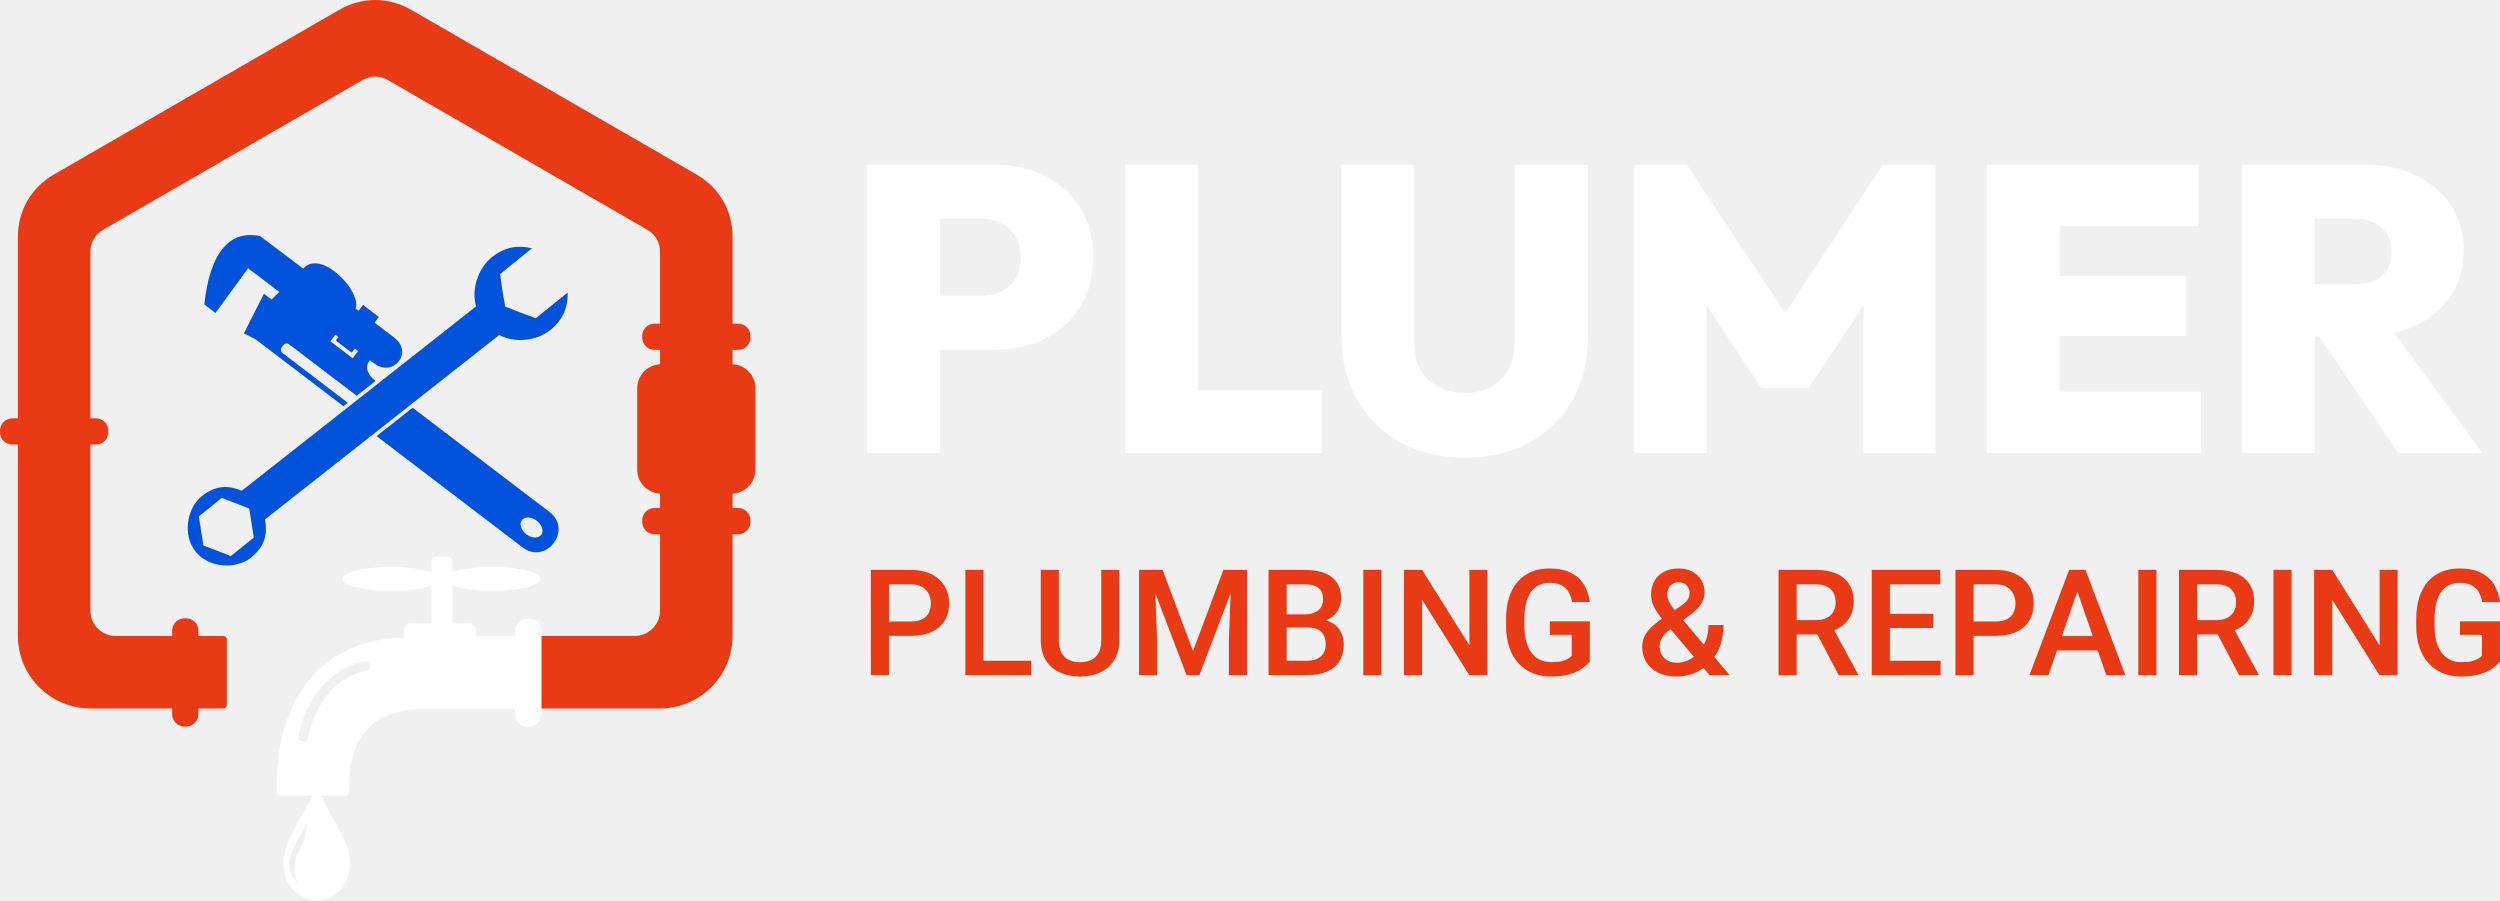
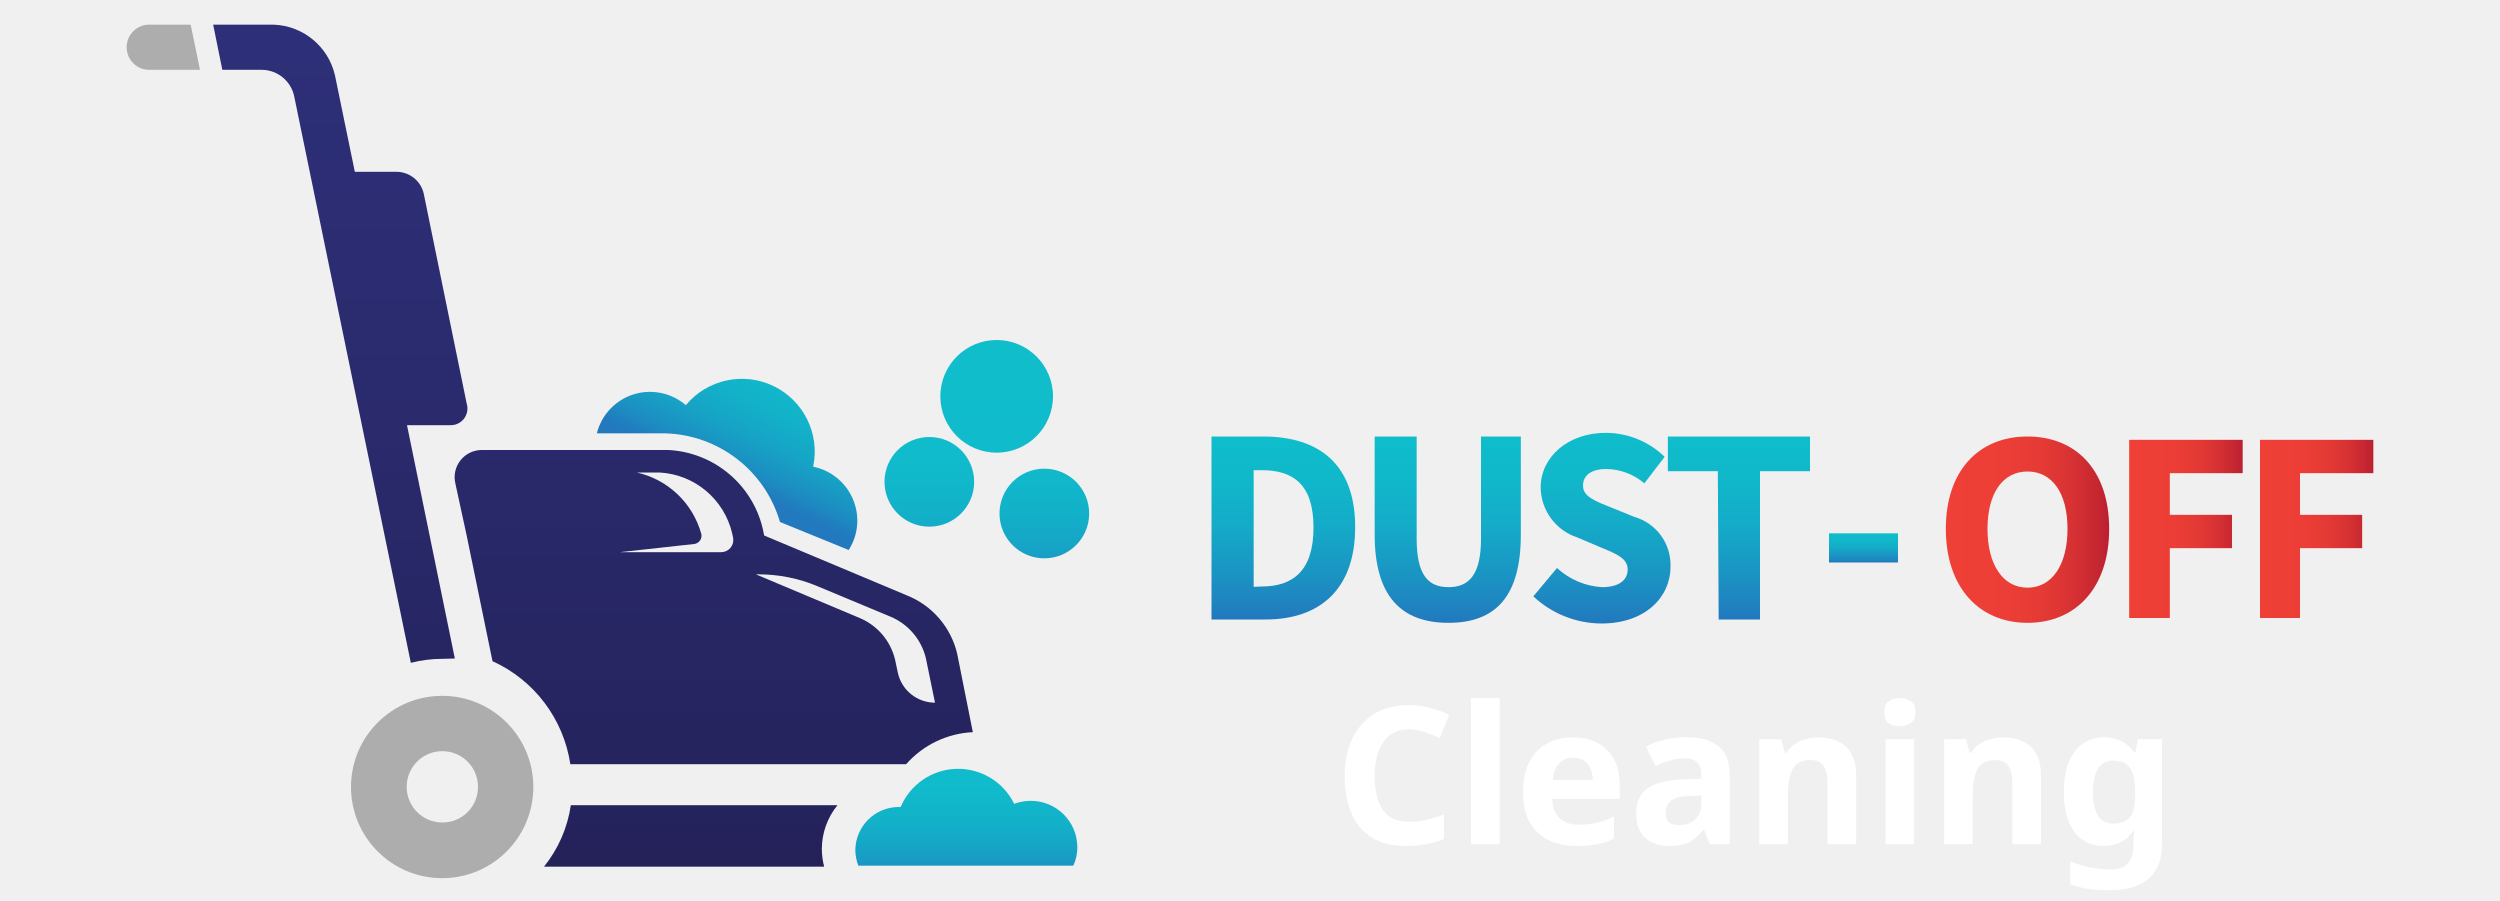
- <svg xmlns="http://www.w3.org/2000/svg" width="150" height="54" viewBox="0 0 150 54" fill="none">
-   <path d="M55.504 20.987V17.74H58.923C59.346 17.74 59.729 17.659 60.071 17.496C60.428 17.317 60.714 17.057 60.925 16.715C61.136 16.373 61.242 15.95 61.242 15.445C61.242 14.941 61.136 14.518 60.925 14.176C60.714 13.818 60.428 13.557 60.071 13.395C59.729 13.216 59.346 13.126 58.923 13.126H55.504V9.879H59.68C60.787 9.879 61.788 10.107 62.683 10.562C63.578 11.002 64.286 11.637 64.808 12.467C65.329 13.281 65.589 14.274 65.589 15.445C65.589 16.585 65.329 17.578 64.808 18.424C64.286 19.254 63.578 19.889 62.683 20.328C61.788 20.768 60.787 20.987 59.68 20.987H55.504ZM52.037 27.189V9.879H56.408V27.189H52.037ZM67.513 27.189V9.879H71.884V27.189H67.513ZM70.98 27.189V23.429H79.331V27.189H70.98ZM87.9 27.457C86.435 27.457 85.141 27.156 84.018 26.554C82.911 25.935 82.049 25.081 81.43 23.99C80.811 22.9 80.502 21.663 80.502 20.279V9.879H84.848V20.597C84.848 21.215 84.979 21.752 85.239 22.208C85.516 22.648 85.882 22.989 86.338 23.233C86.81 23.461 87.331 23.575 87.9 23.575C88.486 23.575 88.999 23.461 89.439 23.233C89.878 22.989 90.228 22.648 90.489 22.208C90.749 21.769 90.879 21.24 90.879 20.621V9.879H95.274V20.304C95.274 21.687 94.965 22.924 94.347 24.015C93.728 25.089 92.865 25.935 91.758 26.554C90.668 27.156 89.382 27.457 87.9 27.457ZM98.059 27.189V9.879H101.208L107.85 19.913H106.361L112.978 9.879H116.128V27.189H111.806V17.105L112.489 17.301L108.509 23.282H105.677L101.721 17.301L102.405 17.105V27.189H98.059ZM119.209 27.189V9.879H123.58V27.189H119.209ZM122.676 27.189V23.502H132.053V27.189H122.676ZM122.676 20.157V16.568H131.174V20.157H122.676ZM122.676 13.566V9.879H131.906V13.566H122.676ZM137.985 20.182V17.057H141.281C141.998 17.057 142.543 16.886 142.917 16.544C143.308 16.186 143.503 15.706 143.503 15.104C143.503 14.518 143.308 14.046 142.917 13.688C142.543 13.313 141.998 13.126 141.281 13.126H137.985V9.879H141.892C143.064 9.879 144.089 10.099 144.969 10.538C145.864 10.977 146.564 11.58 147.068 12.345C147.573 13.11 147.825 14.005 147.825 15.03C147.825 16.056 147.565 16.959 147.044 17.74C146.54 18.505 145.831 19.108 144.92 19.547C144.008 19.97 142.942 20.182 141.721 20.182H137.985ZM134.518 27.189V9.879H138.889V27.189H134.518ZM143.894 27.189L138.864 19.767L142.795 18.814L148.949 27.189H143.894Z" fill="white" />
-   <path d="M54.648 38.152H53.005V37.289H54.648C54.934 37.289 55.165 37.243 55.342 37.151C55.518 37.058 55.647 36.931 55.728 36.769C55.811 36.604 55.853 36.416 55.853 36.206C55.853 36.006 55.811 35.82 55.728 35.646C55.647 35.47 55.518 35.328 55.342 35.221C55.165 35.115 54.934 35.061 54.648 35.061H53.339V40.506H52.251V34.194H54.648C55.136 34.194 55.551 34.281 55.892 34.454C56.236 34.625 56.498 34.862 56.677 35.165C56.856 35.466 56.946 35.81 56.946 36.197C56.946 36.604 56.856 36.954 56.677 37.246C56.498 37.538 56.236 37.762 55.892 37.918C55.551 38.074 55.136 38.152 54.648 38.152ZM61.875 39.643V40.506H58.706V39.643H61.875ZM59.01 34.194V40.506H57.921V34.194H59.01ZM66.076 34.194H67.16V38.412C67.16 38.892 67.056 39.293 66.848 39.617C66.64 39.941 66.357 40.185 65.999 40.35C65.643 40.511 65.246 40.592 64.806 40.592C64.353 40.592 63.947 40.511 63.592 40.35C63.237 40.185 62.956 39.941 62.751 39.617C62.549 39.293 62.447 38.892 62.447 38.412V34.194H63.531V38.412C63.531 38.715 63.583 38.965 63.688 39.162C63.791 39.355 63.939 39.499 64.129 39.591C64.32 39.684 64.546 39.73 64.806 39.73C65.066 39.73 65.29 39.684 65.478 39.591C65.669 39.499 65.817 39.355 65.92 39.162C66.025 38.965 66.076 38.715 66.076 38.412V34.194ZM68.786 34.194H69.757L71.582 39.062L73.403 34.194H74.374L71.964 40.506H71.192L68.786 34.194ZM68.344 34.194H69.267L69.427 38.408V40.506H68.344V34.194ZM73.893 34.194H74.821V40.506H73.733V38.408L73.893 34.194ZM78.48 37.653H76.871L76.863 36.86H78.268C78.505 36.86 78.706 36.825 78.871 36.756C79.038 36.684 79.165 36.581 79.252 36.448C79.339 36.312 79.382 36.149 79.382 35.958C79.382 35.748 79.342 35.575 79.261 35.443C79.18 35.31 79.055 35.213 78.888 35.152C78.723 35.091 78.512 35.061 78.255 35.061H77.201V40.506H76.113V34.194H78.255C78.602 34.194 78.911 34.227 79.183 34.294C79.457 34.36 79.69 34.464 79.88 34.606C80.074 34.745 80.22 34.921 80.318 35.135C80.42 35.349 80.47 35.603 80.47 35.898C80.47 36.158 80.408 36.396 80.284 36.613C80.16 36.827 79.976 37.002 79.733 37.138C79.49 37.273 79.188 37.354 78.827 37.38L78.48 37.653ZM78.433 40.506H76.529L77.019 39.643H78.433C78.678 39.643 78.883 39.603 79.048 39.522C79.213 39.438 79.336 39.324 79.416 39.179C79.5 39.032 79.543 38.86 79.543 38.663C79.543 38.458 79.506 38.281 79.434 38.13C79.362 37.977 79.248 37.86 79.091 37.779C78.935 37.695 78.732 37.653 78.48 37.653H77.258L77.266 36.86H78.858L79.105 37.159C79.451 37.171 79.736 37.247 79.959 37.389C80.184 37.531 80.352 37.714 80.462 37.94C80.571 38.165 80.626 38.408 80.626 38.668C80.626 39.069 80.538 39.406 80.362 39.678C80.188 39.949 79.938 40.156 79.612 40.298C79.285 40.436 78.892 40.506 78.433 40.506ZM82.885 34.194V40.506H81.797V34.194H82.885ZM89.245 34.194V40.506H88.157L85.326 35.984V40.506H84.238V34.194H85.326L88.166 38.724V34.194H89.245ZM95.389 37.281V39.691C95.299 39.809 95.159 39.939 94.968 40.081C94.78 40.22 94.53 40.34 94.218 40.441C93.906 40.542 93.517 40.592 93.052 40.592C92.656 40.592 92.293 40.526 91.964 40.393C91.634 40.257 91.35 40.059 91.11 39.799C90.873 39.539 90.689 39.223 90.559 38.85C90.429 38.474 90.364 38.046 90.364 37.567V37.129C90.364 36.652 90.423 36.227 90.541 35.854C90.663 35.479 90.837 35.161 91.062 34.901C91.287 34.641 91.559 34.444 91.877 34.311C92.198 34.175 92.56 34.107 92.965 34.107C93.483 34.107 93.91 34.194 94.249 34.367C94.59 34.538 94.852 34.775 95.038 35.078C95.222 35.382 95.34 35.729 95.389 36.119H94.322C94.287 35.899 94.22 35.703 94.119 35.529C94.02 35.356 93.878 35.22 93.694 35.122C93.511 35.021 93.275 34.97 92.983 34.97C92.731 34.97 92.51 35.018 92.319 35.113C92.129 35.208 91.969 35.349 91.842 35.534C91.718 35.718 91.624 35.944 91.56 36.21C91.497 36.476 91.465 36.779 91.465 37.12V37.567C91.465 37.913 91.501 38.221 91.574 38.49C91.649 38.759 91.756 38.986 91.894 39.171C92.036 39.355 92.208 39.496 92.41 39.591C92.612 39.684 92.841 39.73 93.095 39.73C93.344 39.73 93.548 39.71 93.706 39.669C93.866 39.626 93.991 39.575 94.084 39.517C94.179 39.457 94.253 39.399 94.305 39.344V38.091H92.991V37.281H95.389ZM99.781 37.072L100.869 36.34C101.051 36.218 101.181 36.1 101.259 35.984C101.337 35.866 101.376 35.718 101.376 35.542C101.376 35.392 101.318 35.253 101.202 35.126C101.087 34.999 100.924 34.935 100.712 34.935C100.565 34.935 100.441 34.97 100.34 35.039C100.239 35.106 100.162 35.196 100.11 35.308C100.061 35.418 100.037 35.541 100.037 35.677C100.037 35.807 100.07 35.941 100.136 36.08C100.202 36.216 100.293 36.359 100.409 36.509C100.525 36.656 100.655 36.815 100.8 36.986L103.782 40.506H102.573L100.136 37.64C99.925 37.386 99.739 37.153 99.577 36.942C99.415 36.729 99.289 36.522 99.2 36.322C99.11 36.12 99.065 35.912 99.065 35.698C99.065 35.369 99.133 35.086 99.269 34.849C99.405 34.612 99.597 34.43 99.846 34.303C100.094 34.172 100.385 34.107 100.717 34.107C101.038 34.107 101.314 34.172 101.545 34.303C101.779 34.43 101.958 34.599 102.083 34.81C102.21 35.021 102.274 35.252 102.274 35.503C102.274 35.703 102.237 35.885 102.165 36.05C102.093 36.214 101.993 36.364 101.866 36.5C101.739 36.636 101.592 36.765 101.424 36.886L100.101 37.848C99.948 37.973 99.834 38.093 99.759 38.208C99.686 38.321 99.639 38.425 99.616 38.52C99.593 38.616 99.581 38.7 99.581 38.772C99.581 38.957 99.62 39.124 99.698 39.275C99.779 39.425 99.896 39.545 100.049 39.634C100.205 39.721 100.394 39.764 100.617 39.764C100.857 39.764 101.09 39.711 101.315 39.604C101.541 39.494 101.743 39.34 101.922 39.14C102.101 38.941 102.243 38.702 102.347 38.425C102.454 38.148 102.508 37.84 102.508 37.502H103.409C103.409 37.808 103.379 38.098 103.318 38.373C103.261 38.648 103.166 38.902 103.037 39.136C102.909 39.37 102.742 39.58 102.534 39.764C102.513 39.785 102.491 39.811 102.464 39.843C102.441 39.871 102.418 39.896 102.395 39.916C102.146 40.145 101.867 40.315 101.558 40.428C101.252 40.538 100.925 40.592 100.578 40.592C100.159 40.592 99.796 40.516 99.49 40.363C99.184 40.209 98.947 39.998 98.779 39.73C98.614 39.461 98.532 39.153 98.532 38.806C98.532 38.549 98.585 38.324 98.692 38.13C98.799 37.934 98.945 37.752 99.13 37.584C99.318 37.413 99.535 37.243 99.781 37.072ZM106.713 34.194H108.946C109.426 34.194 109.835 34.266 110.173 34.411C110.511 34.555 110.77 34.769 110.949 35.052C111.131 35.333 111.222 35.679 111.222 36.093C111.222 36.408 111.164 36.685 111.048 36.925C110.933 37.165 110.77 37.367 110.559 37.532C110.347 37.694 110.096 37.82 109.804 37.909L109.474 38.069H107.467L107.459 37.207H108.963C109.223 37.207 109.44 37.161 109.613 37.068C109.787 36.976 109.917 36.85 110.004 36.691C110.093 36.529 110.138 36.347 110.138 36.145C110.138 35.925 110.095 35.734 110.008 35.573C109.924 35.408 109.794 35.282 109.618 35.196C109.442 35.106 109.218 35.061 108.946 35.061H107.801V40.506H106.713V34.194ZM110.316 40.506L108.833 37.671L109.973 37.666L111.478 40.449V40.506H110.316ZM116.437 39.643V40.506H113.086V39.643H116.437ZM113.394 34.194V40.506H112.306V34.194H113.394ZM115.999 36.83V37.679H113.086V36.83H115.999ZM116.416 34.194V35.061H113.086V34.194H116.416ZM119.724 38.152H118.081V37.289H119.724C120.01 37.289 120.241 37.243 120.417 37.151C120.594 37.058 120.723 36.931 120.804 36.769C120.887 36.604 120.929 36.416 120.929 36.206C120.929 36.006 120.887 35.82 120.804 35.646C120.723 35.47 120.594 35.328 120.417 35.221C120.241 35.115 120.01 35.061 119.724 35.061H118.415V40.506H117.326V34.194H119.724C120.212 34.194 120.627 34.281 120.968 34.454C121.312 34.625 121.574 34.862 121.753 35.165C121.932 35.466 122.022 35.81 122.022 36.197C122.022 36.604 121.932 36.954 121.753 37.246C121.574 37.538 121.312 37.762 120.968 37.918C120.627 38.074 120.212 38.152 119.724 38.152ZM124.796 35.035L122.91 40.506H121.77L124.146 34.194H124.874L124.796 35.035ZM126.375 40.506L124.484 35.035L124.402 34.194H125.134L127.519 40.506H126.375ZM126.283 38.165V39.028H122.85V38.165H126.283ZM129.388 34.194V40.506H128.299V34.194H129.388ZM130.74 34.194H132.973C133.453 34.194 133.862 34.266 134.2 34.411C134.538 34.555 134.797 34.769 134.976 35.052C135.158 35.333 135.249 35.679 135.249 36.093C135.249 36.408 135.192 36.685 135.076 36.925C134.96 37.165 134.797 37.367 134.586 37.532C134.375 37.694 134.123 37.82 133.831 37.909L133.502 38.069H131.495L131.486 37.207H132.99C133.25 37.207 133.467 37.161 133.641 37.068C133.814 36.976 133.944 36.85 134.031 36.691C134.121 36.529 134.166 36.347 134.166 36.145C134.166 35.925 134.122 35.734 134.035 35.573C133.951 35.408 133.822 35.282 133.645 35.196C133.469 35.106 133.245 35.061 132.973 35.061H131.829V40.506H130.74V34.194ZM134.343 40.506L132.86 37.671L134.001 37.666L135.505 40.449V40.506H134.343ZM137.495 34.194V40.506H136.407V34.194H137.495ZM143.855 34.194V40.506H142.767L139.936 35.984V40.506H138.848V34.194H139.936L142.776 38.724V34.194H143.855ZM149.999 37.281V39.691C149.909 39.809 149.769 39.939 149.578 40.081C149.39 40.22 149.14 40.34 148.828 40.441C148.516 40.542 148.127 40.592 147.662 40.592C147.266 40.592 146.903 40.526 146.574 40.393C146.244 40.257 145.959 40.059 145.719 39.799C145.483 39.539 145.299 39.223 145.169 38.85C145.039 38.474 144.974 38.046 144.974 37.567V37.129C144.974 36.652 145.033 36.227 145.151 35.854C145.273 35.479 145.446 35.161 145.672 34.901C145.897 34.641 146.169 34.444 146.487 34.311C146.808 34.175 147.171 34.107 147.575 34.107C148.092 34.107 148.52 34.194 148.858 34.367C149.2 34.538 149.463 34.775 149.647 35.078C149.832 35.382 149.949 35.729 149.999 36.119H148.932C148.897 35.899 148.829 35.703 148.728 35.529C148.63 35.356 148.489 35.22 148.303 35.122C148.121 35.021 147.884 34.97 147.592 34.97C147.341 34.97 147.12 35.018 146.929 35.113C146.738 35.208 146.579 35.349 146.452 35.534C146.328 35.718 146.234 35.944 146.17 36.21C146.107 36.476 146.075 36.779 146.075 37.12V37.567C146.075 37.913 146.111 38.221 146.183 38.49C146.258 38.759 146.365 38.986 146.504 39.171C146.646 39.355 146.818 39.496 147.02 39.591C147.222 39.684 147.451 39.73 147.705 39.73C147.954 39.73 148.157 39.71 148.317 39.669C148.475 39.626 148.601 39.575 148.693 39.517C148.789 39.457 148.863 39.399 148.915 39.344V38.091H147.601V37.281H149.999Z" fill="#E83A15" />
-   <path fill-rule="evenodd" clip-rule="evenodd" d="M3.248 10.462L20.338 0.599C21.721 -0.2 23.305 -0.2 24.689 0.599L41.779 10.462C43.163 11.26 43.955 12.632 43.955 14.229V19.421H43.98H44.291C44.697 19.421 45.028 19.752 45.028 20.157V20.258C45.028 20.663 44.696 20.994 44.291 20.994H44.135H43.98H43.955V21.854C44.717 21.893 45.327 22.527 45.327 23.298V28.177C45.327 28.948 44.716 29.582 43.955 29.621V30.481H43.98H44.291C44.697 30.481 45.028 30.812 45.028 31.217V31.318C45.028 31.723 44.696 32.054 44.291 32.054H44.135H43.98H43.955V38.159C43.955 40.555 42 42.509 39.604 42.509H32.479V38.159V38.159H38.081C38.92 38.159 39.604 37.475 39.604 36.636V32.054H39.268C38.863 32.054 38.532 31.723 38.532 31.318V31.217C38.532 30.812 38.863 30.481 39.268 30.481H39.604V29.621C38.843 29.582 38.232 28.948 38.232 28.177V23.298C38.232 22.527 38.843 21.893 39.604 21.854V20.994H39.268C38.863 20.994 38.532 20.663 38.532 20.258V20.157C38.532 19.752 38.863 19.421 39.268 19.421H39.604V15.108C39.604 14.549 39.327 14.068 38.843 13.789C33.653 10.795 28.463 7.8 23.274 4.805C22.791 4.526 22.236 4.526 21.752 4.805L6.185 13.79C5.7 14.069 5.423 14.549 5.423 15.109V25.1H5.448H5.759C6.165 25.1 6.496 25.431 6.496 25.836V25.937C6.496 26.342 6.165 26.673 5.759 26.673H5.603H5.448H5.423V36.636C5.423 37.475 6.107 38.159 6.946 38.159H10.33V38.144V37.833C10.33 37.428 10.662 37.097 11.066 37.097H11.167C11.573 37.097 11.904 37.428 11.904 37.833V37.989V38.145V38.159H13.394C13.514 38.159 13.612 38.256 13.612 38.376V42.291C13.612 42.411 13.514 42.508 13.394 42.508H11.904V42.856C11.904 43.26 11.572 43.592 11.167 43.592H11.066C10.662 43.592 10.33 43.26 10.33 42.856V42.508H5.423C3.027 42.508 1.072 40.554 1.072 38.158V26.672H0.735C0.331 26.672 -0.001 26.341 -0.001 25.936V25.835C-0.001 25.431 0.331 25.099 0.735 25.099H1.072V14.229C1.072 12.632 1.864 11.26 3.248 10.462Z" fill="#E83A15" />
-   <path fill-rule="evenodd" clip-rule="evenodd" d="M17.911 44.219C18.088 43.196 18.557 42.05 19.342 41.16C19.983 40.432 20.835 39.872 21.911 39.68C21.971 39.669 22.028 39.683 22.078 39.719C22.128 39.756 22.157 39.806 22.165 39.868L22.182 40.005C22.196 40.119 22.119 40.225 22.005 40.246C21.075 40.415 20.334 40.904 19.773 41.54C19.063 42.346 18.637 43.384 18.477 44.312C18.457 44.427 18.35 44.505 18.235 44.49L18.097 44.473C18.037 44.464 17.987 44.435 17.95 44.386C17.914 44.336 17.901 44.28 17.911 44.219ZM26.141 33.395H26.892C27.027 33.395 27.138 33.505 27.138 33.64V34.332C27.659 34.141 28.542 34.016 29.541 34.016C31.144 34.016 32.443 34.337 32.443 34.734C32.443 35.13 31.144 35.452 29.541 35.452C28.542 35.452 27.659 35.327 27.138 35.136V37.407H28.17C28.385 37.407 28.56 37.582 28.56 37.797V38.158H30.906V37.847C30.906 37.442 31.238 37.111 31.642 37.111H31.743C32.149 37.111 32.48 37.442 32.48 37.847V38.003V38.158V42.523V42.87C32.48 43.274 32.149 43.606 31.743 43.606H31.642C31.238 43.606 30.906 43.274 30.906 42.87V42.522H25.731C22.385 42.522 20.956 44.023 20.956 47.296V47.524C20.956 47.644 20.859 47.742 20.739 47.742H16.808C16.689 47.742 16.591 47.644 16.591 47.524V47.296C16.591 41.26 19.889 38.277 24.258 38.277V37.796C24.258 37.581 24.433 37.407 24.648 37.407H25.896V35.117C25.385 35.321 24.471 35.458 23.428 35.458C21.825 35.458 20.526 35.136 20.526 34.739C20.526 34.343 21.825 34.021 23.428 34.021C24.471 34.021 25.385 34.157 25.896 34.361V33.639C25.896 33.505 26.006 33.395 26.141 33.395Z" fill="white" />
-   <path fill-rule="evenodd" clip-rule="evenodd" d="M17.842 52.94C16.51 51.633 18.338 50.131 18.362 49.257C18.624 50.923 17.196 51.004 17.842 52.94ZM17.002 51.884C16.946 50.344 18.327 49.069 19 47C19.673 49.069 21.054 50.344 20.998 51.884C20.896 54.705 17.104 54.705 17.002 51.884Z" fill="white" />
-   <path fill-rule="evenodd" clip-rule="evenodd" d="M19.841 20.447L20.12 20.08L20.309 20.224L20.15 20.433L21.102 21.159L21.288 20.916L21.486 21.067L21.16 21.496L19.82 20.475L19.841 20.447ZM31.311 31.207C31.14 31.432 31.261 31.814 31.581 32.058C31.902 32.302 32.301 32.318 32.473 32.092C32.645 31.867 32.524 31.486 32.203 31.242C31.883 30.997 31.484 30.982 31.311 31.207ZM22.534 22.857C21.896 22.361 21.949 21.903 22.197 21.609L22.462 21.81C23.58 22.663 24.836 21.159 23.648 20.254L22.473 19.359L22.733 19.019L21.78 18.294L21.511 18.646L21.323 18.503C21.464 18.307 21.34 17.686 20.837 17.046C20.147 16.166 18.908 15.317 18.19 16.113C17.067 15.256 16.651 14.966 15.601 14.165C13.781 13.783 12.592 15.14 12.259 18.268L12.929 18.778L14.89 16.087C14.949 16.172 15.105 16.259 15.191 16.324L16.756 17.517L16.292 17.974L15.836 17.627L14.634 20.002L15.345 20.366L20.608 24.372L20.869 24.167L16.947 21.178C16.844 21.099 16.823 20.95 16.902 20.846L17.014 20.7C17.093 20.596 17.242 20.576 17.345 20.656L21.402 23.747L22.534 22.857ZM31.359 32.846C32.763 33.915 34.38 31.793 32.975 30.724L24.758 24.465L22.595 26.168L31.359 32.846Z" fill="#0052DA" />
-   <path fill-rule="evenodd" clip-rule="evenodd" d="M14.953 30.508L14.129 30.191L13.304 29.874L12.617 30.429L11.929 30.984L12.066 31.857L12.204 32.729L13.029 33.047L13.853 33.365L14.541 32.809L15.228 32.254L15.091 31.381L14.953 30.508ZM31.915 14.898C31.098 14.702 30.3 14.795 29.499 15.443C28.698 16.09 28.268 17.335 28.561 18.381L28.418 18.497L28.201 18.671L14.506 29.446C13.728 29.114 12.952 29.087 12.093 29.781C11.234 30.476 10.921 32.088 11.74 33.103C12.56 34.118 14.204 34.151 15.062 33.456C15.922 32.762 16.058 31.998 15.897 31.167L29.951 20.101C30.912 20.607 32.219 20.45 33.02 19.802C33.822 19.155 34.081 18.394 34.061 17.554L32.141 19.096L31.203 18.746L30.308 18.39L30.142 17.404L30.003 16.451L31.915 14.898Z" fill="#0052DA" />
+ <svg xmlns="http://www.w3.org/2000/svg" xmlns:xlink="http://www.w3.org/1999/xlink" id="Layer_1" data-name="Layer 1" viewBox="0 0 150 54">
+   <defs>
+     <style>.cls-1{fill:url(#Degradado_sin_nombre_50);}.cls-2{fill:url(#Degradado_sin_nombre_50-2);}.cls-3{fill:url(#Degradado_sin_nombre_51);}.cls-4{fill:url(#Degradado_sin_nombre_51-2);}.cls-5{fill:url(#Degradado_sin_nombre_50-3);}.cls-6{fill:#aeadae;}.cls-7{fill:url(#Degradado_sin_nombre_51-3);}.cls-8{fill:url(#Degradado_sin_nombre_51-4);}.cls-9{fill:url(#Degradado_sin_nombre_51-5);}.cls-10{font-size:11.53px;fill:#fff;font-family:Verdana-Bold, Verdana;font-weight:700;}.cls-11{fill:url(#linear-gradient);}.cls-12{fill:url(#linear-gradient-2);}.cls-13{fill:url(#linear-gradient-3);}.cls-14{fill:url(#linear-gradient-4);}.cls-15{fill:url(#linear-gradient-5);}.cls-16{fill:url(#linear-gradient-6);}.cls-17{fill:url(#linear-gradient-7);}.cls-18{fill:url(#linear-gradient-8);}</style>
+     <linearGradient id="Degradado_sin_nombre_50" x1="20.41" y1="2.32" x2="20.41" y2="54.32" gradientUnits="userSpaceOnUse">
+       <stop offset="0" stop-color="#2d2f78" />
+       <stop offset="0.44" stop-color="#2a2a6d" />
+       <stop offset="1" stop-color="#242158" />
+     </linearGradient>
+     <linearGradient id="Degradado_sin_nombre_50-2" x1="41.45" y1="2.32" x2="41.45" y2="54.32" xlink:href="#Degradado_sin_nombre_50" />
+     <linearGradient id="Degradado_sin_nombre_51" x1="57.98" y1="43.76" x2="57.98" y2="53.53" gradientUnits="userSpaceOnUse">
+       <stop offset="0" stop-color="#0fbdcb" />
+       <stop offset="0.35" stop-color="#10bbcb" />
+       <stop offset="0.56" stop-color="#12b2c9" />
+       <stop offset="0.73" stop-color="#16a4c6" />
+       <stop offset="0.88" stop-color="#1b90c2" />
+       <stop offset="1" stop-color="#2279be" />
+     </linearGradient>
+     <linearGradient id="Degradado_sin_nombre_51-2" x1="48.58" y1="18.68" x2="43.69" y2="28.78" xlink:href="#Degradado_sin_nombre_51" />
+     <linearGradient id="Degradado_sin_nombre_50-3" x1="42.84" y1="-0.05" x2="42.84" y2="54.52" xlink:href="#Degradado_sin_nombre_50" />
+     <linearGradient id="Degradado_sin_nombre_51-3" x1="59.8" y1="22.75" x2="59.8" y2="36.63" xlink:href="#Degradado_sin_nombre_51" />
+     <linearGradient id="Degradado_sin_nombre_51-4" x1="55.76" y1="22.75" x2="55.76" y2="36.63" xlink:href="#Degradado_sin_nombre_51" />
+     <linearGradient id="Degradado_sin_nombre_51-5" x1="62.66" y1="22.75" x2="62.66" y2="36.63" xlink:href="#Degradado_sin_nombre_51" />
+     <linearGradient id="linear-gradient" x1="116.75" y1="31.78" x2="126.55" y2="31.78" gradientUnits="userSpaceOnUse">
+       <stop offset="0.01" stop-color="#ee4036" />
+       <stop offset="0.39" stop-color="#ec3e36" />
+       <stop offset="0.62" stop-color="#e33935" />
+       <stop offset="0.8" stop-color="#d53033" />
+       <stop offset="0.96" stop-color="#c12431" />
+       <stop offset="1" stop-color="#bb2030" />
+     </linearGradient>
+     <linearGradient id="linear-gradient-2" x1="127.75" y1="31.78" x2="134.56" y2="31.78" xlink:href="#linear-gradient" />
+     <linearGradient id="linear-gradient-3" x1="135.6" y1="31.78" x2="142.4" y2="31.78" xlink:href="#linear-gradient" />
+     <linearGradient id="linear-gradient-4" x1="77" y1="26.19" x2="77" y2="37.17" gradientUnits="userSpaceOnUse">
+       <stop offset="0" stop-color="#0fbdcb" />
+       <stop offset="0.23" stop-color="#10b8ca" />
+       <stop offset="0.48" stop-color="#14abc8" />
+       <stop offset="0.75" stop-color="#1a94c3" />
+       <stop offset="1" stop-color="#2279be" />
+     </linearGradient>
+     <linearGradient id="linear-gradient-5" x1="86.84" y1="26.19" x2="86.84" y2="37.37" xlink:href="#linear-gradient-4" />
+     <linearGradient id="linear-gradient-6" x1="96.13" y1="25.98" x2="96.13" y2="37.37" xlink:href="#linear-gradient-4" />
+     <linearGradient id="linear-gradient-7" x1="104.31" y1="26.19" x2="104.31" y2="37.17" xlink:href="#linear-gradient-4" />
+     <linearGradient id="linear-gradient-8" x1="111.81" y1="32.03" x2="111.81" y2="33.78" xlink:href="#linear-gradient-4" />
+   </defs>
+   <path class="cls-1" d="M27.29,39.51l-2.87-14H27a1,1,0,0,0,1-1.3L25.42,11.6a1.68,1.68,0,0,0-1.57-1.29H21.29L20.1,4.53a3.92,3.92,0,0,0-3.67-3.05H12.79l.55,2.71h2.41a2,2,0,0,1,1.9,1.58l7,34a7.6,7.6,0,0,1,1.92-.24Z" />
+   <path class="cls-2" d="M49.45,52a4.23,4.23,0,0,1-.14-1.06,4.18,4.18,0,0,1,.94-2.63h-16A7.64,7.64,0,0,1,32.64,52Z" />
+   <path class="cls-3" d="M61.85,48.05a2.77,2.77,0,0,0-1,.18,3.74,3.74,0,0,0-6.81.19h-.15A2.61,2.61,0,0,0,51.32,51a2.66,2.66,0,0,0,.18.94H64.4a2.62,2.62,0,0,0,.24-1.12A2.79,2.79,0,0,0,61.85,48.05Z" />
+   <path class="cls-4" d="M46.8,31.32,50.92,33a3.25,3.25,0,0,0,.52-1.77A3.31,3.31,0,0,0,48.79,28a4.37,4.37,0,0,0-7.64-3.69A3.29,3.29,0,0,0,35.81,26h4.1A7.39,7.39,0,0,1,46.8,31.32Z" />
+   <path class="cls-5" d="M57.43,39.22a5,5,0,0,0-3-3.49l-8.58-3.6-.09-.43A6.14,6.14,0,0,0,40.09,27H28.91a1.63,1.63,0,0,0-1.59,2L28,32.13l1.55,7.54a8.11,8.11,0,0,1,4.67,6.18H54.37a5.69,5.69,0,0,1,4-1.92ZM43.27,33.13H37.19l4.46-.49a.5.5,0,0,0,.43-.6,5.2,5.2,0,0,0-3.87-3.69h1.37A4.74,4.74,0,0,1,43.93,32l.06.28A.73.73,0,0,1,43.27,33.13Zm10.6,7.23-.17-.8a3.62,3.62,0,0,0-2.12-2.48l-6.23-2.62h.16a9.12,9.12,0,0,1,3.53.71L53.43,37a3.62,3.62,0,0,1,2.12,2.48l.55,2.68A2.28,2.28,0,0,1,53.87,40.36Z" />
+   <path class="cls-6" d="M26.54,41.75A5.47,5.47,0,1,0,32,47.22,5.47,5.47,0,0,0,26.54,41.75Zm0,7.6a2.14,2.14,0,1,1,2.14-2.13A2.13,2.13,0,0,1,26.54,49.35Z" />
+   <path class="cls-6" d="M9,4.19H12l-.56-2.71H9A1.35,1.35,0,0,0,7.6,2.84h0A1.35,1.35,0,0,0,9,4.19Z" />
+   <circle class="cls-7" cx="59.8" cy="23.78" r="3.38" />
+   <circle class="cls-8" cx="55.76" cy="28.91" r="2.69" />
+   <circle class="cls-9" cx="62.66" cy="30.81" r="2.69" />
+   <text class="cls-10" transform="translate(80.01 50.65)">Cleaning</text>
+   <path class="cls-11" d="M116.75,31.73c0-3.52,2-5.54,4.9-5.54s4.9,2,4.9,5.54-2,5.64-4.9,5.64S116.75,35.25,116.75,31.73Zm7.3,0c0-2.16-.93-3.44-2.4-3.44s-2.4,1.28-2.4,3.44.93,3.53,2.4,3.53S124.05,33.89,124.05,31.73Z" />
+   <path class="cls-12" d="M127.75,26.39h6.81v2h-4.37v2.5h3.73v2h-3.73v4.19h-2.44Z" />
+   <path class="cls-13" d="M135.6,26.39h6.8v2H138v2.5h3.73v2H138v4.19H135.6Z" />
+   <path class="cls-14" d="M72.69,26.19h3.1c3.36,0,5.52,1.67,5.52,5.44s-2.16,5.54-5.38,5.54H72.69Zm3,9c1.86,0,3.12-.91,3.12-3.54s-1.26-3.44-3.12-3.44h-.47v7Z" />
+   <path class="cls-15" d="M82.48,32.08V26.19H85v6.14c0,2.15.68,2.9,1.91,2.9s1.95-.75,1.95-2.9V26.19h2.39v5.89c0,3.69-1.5,5.29-4.34,5.29S82.48,35.77,82.48,32.08Z" />
+   <path class="cls-16" d="M92,35.78l1.42-1.7a4.36,4.36,0,0,0,2.7,1.15c1,0,1.54-.41,1.54-1.06s-.62-.92-1.58-1.31l-1.43-.61a3.19,3.19,0,0,1-2.21-3c0-1.82,1.62-3.28,3.91-3.28a5.09,5.09,0,0,1,3.53,1.44L98.66,29a3.58,3.58,0,0,0-2.28-.86c-.86,0-1.4.35-1.4,1s.71.92,1.67,1.3l1.4.57a3,3,0,0,1,2.18,3c0,1.82-1.52,3.4-4.14,3.4A6,6,0,0,1,92,35.78Z" />
+   <path class="cls-17" d="M103.07,28.27h-3V26.19h8.53v2.08h-3v8.9h-2.48Z" />
+   <path class="cls-18" d="M109.74,32h4.14v1.75h-4.14Z" />
</svg>
